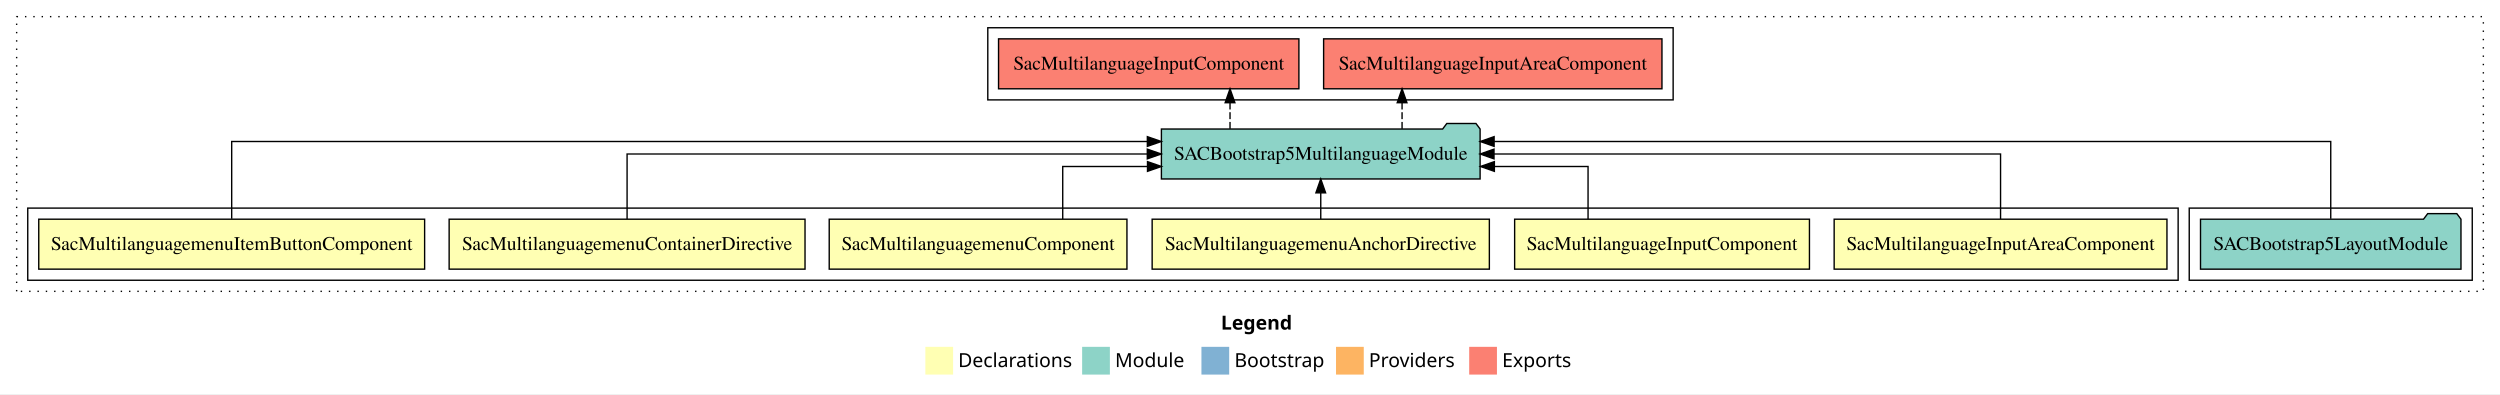
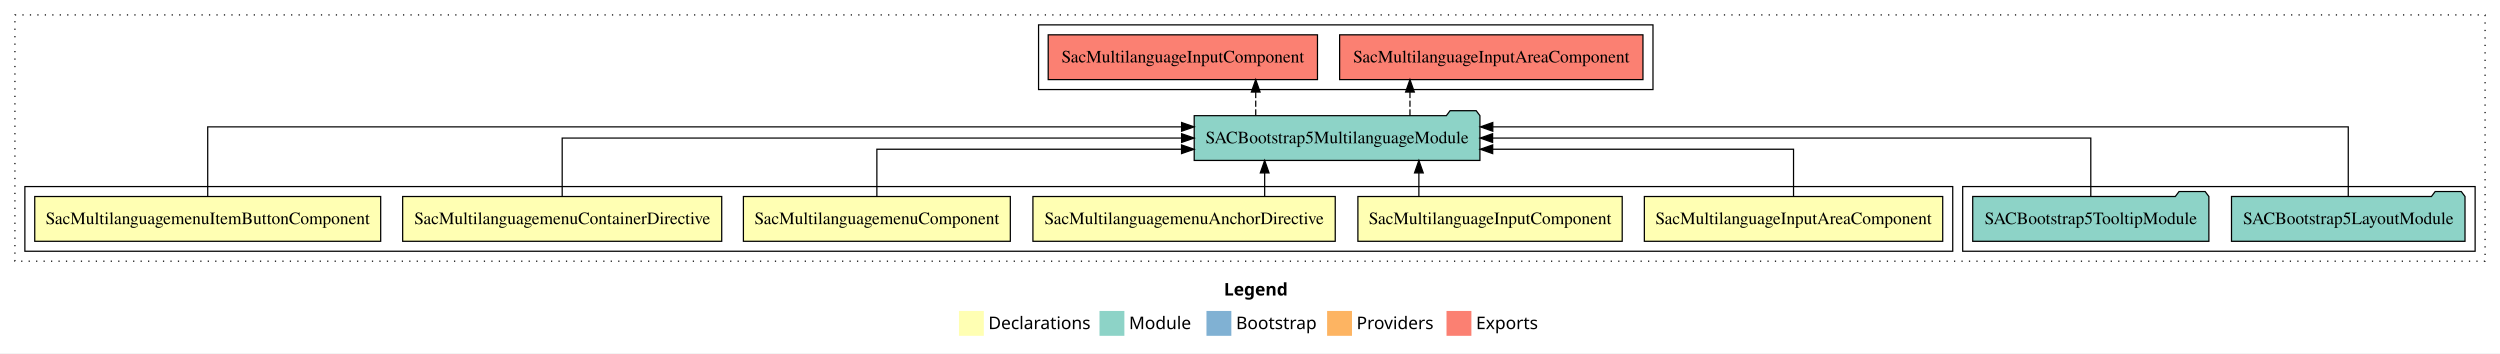
- <svg xmlns="http://www.w3.org/2000/svg" width="1802pt" height="284pt" viewBox="0.00 0.00 1802.00 284.00">
+ <svg xmlns="http://www.w3.org/2000/svg" width="2010pt" height="284pt" viewBox="0.00 0.00 2010.00 284.00">
  <g id="graph0" class="graph" transform="scale(1 1) rotate(0) translate(4 280)">
-     <polygon fill="white" stroke="transparent" points="-4,4 -4,-280 1798,-280 1798,4 -4,4" />
-     <text text-anchor="start" x="876.01" y="-42.4" font-family="Times-12" font-weight="bold" font-size="14.00">Legend</text>
-     <polygon fill="#ffffb3" stroke="transparent" points="663,-10 663,-30 683,-30 683,-10 663,-10" />
-     <text text-anchor="start" x="686.63" y="-15.4" font-family="Times-12" font-size="14.00">  Declarations</text>
-     <polygon fill="#8dd3c7" stroke="transparent" points="776,-10 776,-30 796,-30 796,-10 776,-10" />
-     <text text-anchor="start" x="799.73" y="-15.4" font-family="Times-12" font-size="14.00">  Module</text>
-     <polygon fill="#80b1d3" stroke="transparent" points="862,-10 862,-30 882,-30 882,-10 862,-10" />
-     <text text-anchor="start" x="885.78" y="-15.4" font-family="Times-12" font-size="14.00">  Bootstrap</text>
-     <polygon fill="#fdb462" stroke="transparent" points="959,-10 959,-30 979,-30 979,-10 959,-10" />
-     <text text-anchor="start" x="982.67" y="-15.4" font-family="Times-12" font-size="14.00">  Providers</text>
-     <polygon fill="#fb8072" stroke="transparent" points="1055,-10 1055,-30 1075,-30 1075,-10 1055,-10" />
-     <text text-anchor="start" x="1078.73" y="-15.4" font-family="Times-12" font-size="14.00">  Exports</text>
+     <polygon fill="white" stroke="transparent" points="-4,4 -4,-280 2006,-280 2006,4 -4,4" />
+     <text text-anchor="start" x="980.01" y="-42.4" font-family="Times-12" font-weight="bold" font-size="14.00">Legend</text>
+     <polygon fill="#ffffb3" stroke="transparent" points="767,-10 767,-30 787,-30 787,-10 767,-10" />
+     <text text-anchor="start" x="790.63" y="-15.4" font-family="Times-12" font-size="14.00">  Declarations</text>
+     <polygon fill="#8dd3c7" stroke="transparent" points="880,-10 880,-30 900,-30 900,-10 880,-10" />
+     <text text-anchor="start" x="903.73" y="-15.4" font-family="Times-12" font-size="14.00">  Module</text>
+     <polygon fill="#80b1d3" stroke="transparent" points="966,-10 966,-30 986,-30 986,-10 966,-10" />
+     <text text-anchor="start" x="989.78" y="-15.4" font-family="Times-12" font-size="14.00">  Bootstrap</text>
+     <polygon fill="#fdb462" stroke="transparent" points="1063,-10 1063,-30 1083,-30 1083,-10 1063,-10" />
+     <text text-anchor="start" x="1086.67" y="-15.4" font-family="Times-12" font-size="14.00">  Providers</text>
+     <polygon fill="#fb8072" stroke="transparent" points="1159,-10 1159,-30 1179,-30 1179,-10 1159,-10" />
+     <text text-anchor="start" x="1182.73" y="-15.4" font-family="Times-12" font-size="14.00">  Exports</text>
    <g id="clust1" class="cluster">
-       <polygon fill="none" stroke="black" stroke-dasharray="1,5" points="8,-70 8,-268 1786,-268 1786,-70 8,-70" />
-     </g>
-     <g id="clust10" class="cluster">
-       <polygon fill="none" stroke="black" points="708,-208 708,-260 1202,-260 1202,-208 708,-208" />
+       <polygon fill="none" stroke="black" stroke-dasharray="1,5" points="8,-70 8,-268 1994,-268 1994,-70 8,-70" />
    </g>
    <g id="clust9" class="cluster">
-       <polygon fill="none" stroke="black" points="1574,-78 1574,-130 1778,-130 1778,-78 1574,-78" />
+       <polygon fill="none" stroke="black" points="1574,-78 1574,-130 1986,-130 1986,-78 1574,-78" />
    </g>
    <g id="clust2" class="cluster">
      <polygon fill="none" stroke="black" points="16,-78 16,-130 1566,-130 1566,-78 16,-78" />
+     </g>
+     <g id="clust10" class="cluster">
+       <polygon fill="none" stroke="black" points="831,-208 831,-260 1325,-260 1325,-208 831,-208" />
    </g>
    <g id="node1" class="node">
      <polygon fill="#ffffb3" stroke="black" points="1557.94,-122 1318.06,-122 1318.06,-86 1557.94,-86 1557.94,-122" />
      <text text-anchor="middle" x="1438" y="-99.8" font-family="Times,serif" font-size="14.00">SacMultilanguageInputAreaComponent</text>
    </g>
    <g id="node7" class="node">
-       <polygon fill="#8dd3c7" stroke="black" points="1062.86,-187 1059.86,-191 1038.86,-191 1035.86,-187 833.14,-187 833.14,-151 1062.86,-151 1062.86,-187" />
-       <text text-anchor="middle" x="948" y="-164.8" font-family="Times,serif" font-size="14.00">SACBootstrap5MultilanguageModule</text>
+       <polygon fill="#8dd3c7" stroke="black" points="1185.86,-187 1182.86,-191 1161.86,-191 1158.86,-187 956.14,-187 956.14,-151 1185.86,-151 1185.86,-187" />
+       <text text-anchor="middle" x="1071" y="-164.8" font-family="Times,serif" font-size="14.00">SACBootstrap5MultilanguageModule</text>
    </g>
    <g id="edge1" class="edge">
-       <path fill="none" stroke="black" d="M1438,-122.11C1438,-141.34 1438,-169 1438,-169 1438,-169 1072.88,-169 1072.88,-169" />
-       <polygon fill="black" stroke="black" points="1072.88,-165.5 1062.88,-169 1072.88,-172.5 1072.88,-165.5" />
+       <path fill="none" stroke="black" d="M1438,-122.03C1438,-138.4 1438,-160 1438,-160 1438,-160 1196.11,-160 1196.11,-160" />
+       <polygon fill="black" stroke="black" points="1196.11,-156.5 1186.11,-160 1196.11,-163.5 1196.11,-156.5" />
    </g>
    <g id="node2" class="node">
      <polygon fill="#ffffb3" stroke="black" points="1300.25,-122 1087.75,-122 1087.75,-86 1300.25,-86 1300.25,-122" />
      <text text-anchor="middle" x="1194" y="-99.8" font-family="Times,serif" font-size="14.00">SacMultilanguageInputComponent</text>
    </g>
    <g id="edge2" class="edge">
-       <path fill="none" stroke="black" d="M1140.67,-122.03C1140.67,-138.4 1140.67,-160 1140.67,-160 1140.67,-160 1073.14,-160 1073.14,-160" />
-       <polygon fill="black" stroke="black" points="1073.14,-156.5 1063.14,-160 1073.14,-163.5 1073.14,-156.5" />
+       <path fill="none" stroke="black" d="M1136.78,-122.11C1136.78,-122.11 1136.78,-140.99 1136.78,-140.99" />
+       <polygon fill="black" stroke="black" points="1133.28,-140.99 1136.78,-150.99 1140.28,-140.99 1133.28,-140.99" />
    </g>
    <g id="node3" class="node">
      <polygon fill="#ffffb3" stroke="black" points="1069.53,-122 826.47,-122 826.47,-86 1069.53,-86 1069.53,-122" />
      <text text-anchor="middle" x="948" y="-99.8" font-family="Times,serif" font-size="14.00">SacMultilanguagemenuAnchorDirective</text>
    </g>
    <g id="edge3" class="edge">
-       <path fill="none" stroke="black" d="M948,-122.11C948,-122.11 948,-140.99 948,-140.99" />
-       <polygon fill="black" stroke="black" points="944.5,-140.99 948,-150.99 951.5,-140.99 944.5,-140.99" />
+       <path fill="none" stroke="black" d="M1012.79,-122.11C1012.79,-122.11 1012.79,-140.99 1012.79,-140.99" />
+       <polygon fill="black" stroke="black" points="1009.29,-140.99 1012.79,-150.99 1016.29,-140.99 1009.29,-140.99" />
    </g>
    <g id="node4" class="node">
      <polygon fill="#ffffb3" stroke="black" points="808.3,-122 593.7,-122 593.7,-86 808.3,-86 808.3,-122" />
      <text text-anchor="middle" x="701" y="-99.8" font-family="Times,serif" font-size="14.00">SacMultilanguagemenuComponent</text>
    </g>
    <g id="edge4" class="edge">
-       <path fill="none" stroke="black" d="M762.01,-122.03C762.01,-138.4 762.01,-160 762.01,-160 762.01,-160 823.12,-160 823.12,-160" />
-       <polygon fill="black" stroke="black" points="823.12,-163.5 833.12,-160 823.12,-156.5 823.12,-163.5" />
+       <path fill="none" stroke="black" d="M701,-122.03C701,-138.4 701,-160 701,-160 701,-160 945.96,-160 945.96,-160" />
+       <polygon fill="black" stroke="black" points="945.96,-163.5 955.96,-160 945.96,-156.5 945.96,-163.5" />
    </g>
    <g id="node5" class="node">
      <polygon fill="#ffffb3" stroke="black" points="576.26,-122 319.74,-122 319.74,-86 576.26,-86 576.26,-122" />
      <text text-anchor="middle" x="448" y="-99.8" font-family="Times,serif" font-size="14.00">SacMultilanguagemenuContainerDirective</text>
    </g>
    <g id="edge5" class="edge">
-       <path fill="none" stroke="black" d="M448,-122.11C448,-141.34 448,-169 448,-169 448,-169 822.98,-169 822.98,-169" />
-       <polygon fill="black" stroke="black" points="822.98,-172.5 832.98,-169 822.98,-165.5 822.98,-172.5" />
+       <path fill="none" stroke="black" d="M448,-122.11C448,-141.34 448,-169 448,-169 448,-169 946.01,-169 946.01,-169" />
+       <polygon fill="black" stroke="black" points="946.01,-172.5 956.01,-169 946.01,-165.5 946.01,-172.5" />
    </g>
    <g id="node6" class="node">
      <polygon fill="#ffffb3" stroke="black" points="302.07,-122 23.93,-122 23.93,-86 302.07,-86 302.07,-122" />
      <text text-anchor="middle" x="163" y="-99.8" font-family="Times,serif" font-size="14.00">SacMultilanguagemenuItemButtonComponent</text>
    </g>
    <g id="edge6" class="edge">
-       <path fill="none" stroke="black" d="M163,-122.29C163,-144.21 163,-178 163,-178 163,-178 823.01,-178 823.01,-178" />
-       <polygon fill="black" stroke="black" points="823.01,-181.5 833.01,-178 823.01,-174.5 823.01,-181.5" />
+       <path fill="none" stroke="black" d="M163,-122.29C163,-144.21 163,-178 163,-178 163,-178 946,-178 946,-178" />
+       <polygon fill="black" stroke="black" points="946,-181.5 956,-178 946,-174.5 946,-181.5" />
+     </g>
+     <g id="node10" class="node">
+       <polygon fill="#fb8072" stroke="black" points="1316.94,-252 1073.06,-252 1073.06,-216 1316.94,-216 1316.94,-252" />
+       <text text-anchor="middle" x="1195" y="-229.8" font-family="Times,serif" font-size="14.00">SacMultilanguageInputAreaComponent </text>
+     </g>
+     <g id="edge9" class="edge">
+       <path fill="none" stroke="black" stroke-dasharray="5,2" d="M1129.61,-187.11C1129.61,-187.11 1129.61,-205.99 1129.61,-205.99" />
+       <polygon fill="black" stroke="black" points="1126.11,-205.99 1129.61,-215.99 1133.11,-205.99 1126.11,-205.99" />
+     </g>
+     <g id="node11" class="node">
+       <polygon fill="#fb8072" stroke="black" points="1055.25,-252 838.75,-252 838.75,-216 1055.25,-216 1055.25,-252" />
+       <text text-anchor="middle" x="947" y="-229.8" font-family="Times,serif" font-size="14.00">SacMultilanguageInputComponent </text>
+     </g>
+     <g id="edge10" class="edge">
+       <path fill="none" stroke="black" stroke-dasharray="5,2" d="M1005.6,-187.11C1005.6,-187.11 1005.6,-205.99 1005.6,-205.99" />
+       <polygon fill="black" stroke="black" points="1002.1,-205.99 1005.6,-215.99 1009.1,-205.99 1002.1,-205.99" />
+     </g>
+     <g id="node8" class="node">
+       <polygon fill="#8dd3c7" stroke="black" points="1977.87,-122 1974.87,-126 1953.87,-126 1950.87,-122 1790.13,-122 1790.13,-86 1977.87,-86 1977.87,-122" />
+       <text text-anchor="middle" x="1884" y="-99.8" font-family="Times,serif" font-size="14.00">SACBootstrap5LayoutModule</text>
+     </g>
+     <g id="edge7" class="edge">
+       <path fill="none" stroke="black" d="M1884,-122.29C1884,-144.21 1884,-178 1884,-178 1884,-178 1196.19,-178 1196.19,-178" />
+       <polygon fill="black" stroke="black" points="1196.19,-174.5 1186.19,-178 1196.19,-181.5 1196.19,-174.5" />
    </g>
    <g id="node9" class="node">
-       <polygon fill="#fb8072" stroke="black" points="1193.94,-252 950.06,-252 950.06,-216 1193.94,-216 1193.94,-252" />
-       <text text-anchor="middle" x="1072" y="-229.8" font-family="Times,serif" font-size="14.00">SacMultilanguageInputAreaComponent </text>
+       <polygon fill="#8dd3c7" stroke="black" points="1771.94,-122 1768.94,-126 1747.94,-126 1744.94,-122 1582.06,-122 1582.06,-86 1771.94,-86 1771.94,-122" />
+       <text text-anchor="middle" x="1677" y="-99.8" font-family="Times,serif" font-size="14.00">SACBootstrap5TooltipModule</text>
    </g>
    <g id="edge8" class="edge">
-       <path fill="none" stroke="black" stroke-dasharray="5,2" d="M1006.61,-187.11C1006.61,-187.11 1006.61,-205.99 1006.61,-205.99" />
-       <polygon fill="black" stroke="black" points="1003.11,-205.99 1006.61,-215.99 1010.11,-205.99 1003.11,-205.99" />
-     </g>
-     <g id="node10" class="node">
-       <polygon fill="#fb8072" stroke="black" points="932.25,-252 715.75,-252 715.75,-216 932.25,-216 932.25,-252" />
-       <text text-anchor="middle" x="824" y="-229.8" font-family="Times,serif" font-size="14.00">SacMultilanguageInputComponent </text>
-     </g>
-     <g id="edge9" class="edge">
-       <path fill="none" stroke="black" stroke-dasharray="5,2" d="M882.6,-187.11C882.6,-187.11 882.6,-205.99 882.6,-205.99" />
-       <polygon fill="black" stroke="black" points="879.1,-205.99 882.6,-215.99 886.1,-205.99 879.1,-205.99" />
-     </g>
-     <g id="node8" class="node">
-       <polygon fill="#8dd3c7" stroke="black" points="1769.87,-122 1766.87,-126 1745.87,-126 1742.87,-122 1582.13,-122 1582.13,-86 1769.87,-86 1769.87,-122" />
-       <text text-anchor="middle" x="1676" y="-99.8" font-family="Times,serif" font-size="14.00">SACBootstrap5LayoutModule</text>
-     </g>
-     <g id="edge7" class="edge">
-       <path fill="none" stroke="black" d="M1676,-122.29C1676,-144.21 1676,-178 1676,-178 1676,-178 1072.95,-178 1072.95,-178" />
-       <polygon fill="black" stroke="black" points="1072.95,-174.5 1062.95,-178 1072.95,-181.5 1072.95,-174.5" />
+       <path fill="none" stroke="black" d="M1677,-122.11C1677,-141.34 1677,-169 1677,-169 1677,-169 1196.05,-169 1196.05,-169" />
+       <polygon fill="black" stroke="black" points="1196.05,-165.5 1186.05,-169 1196.05,-172.5 1196.05,-165.5" />
    </g>
  </g>
</svg>
